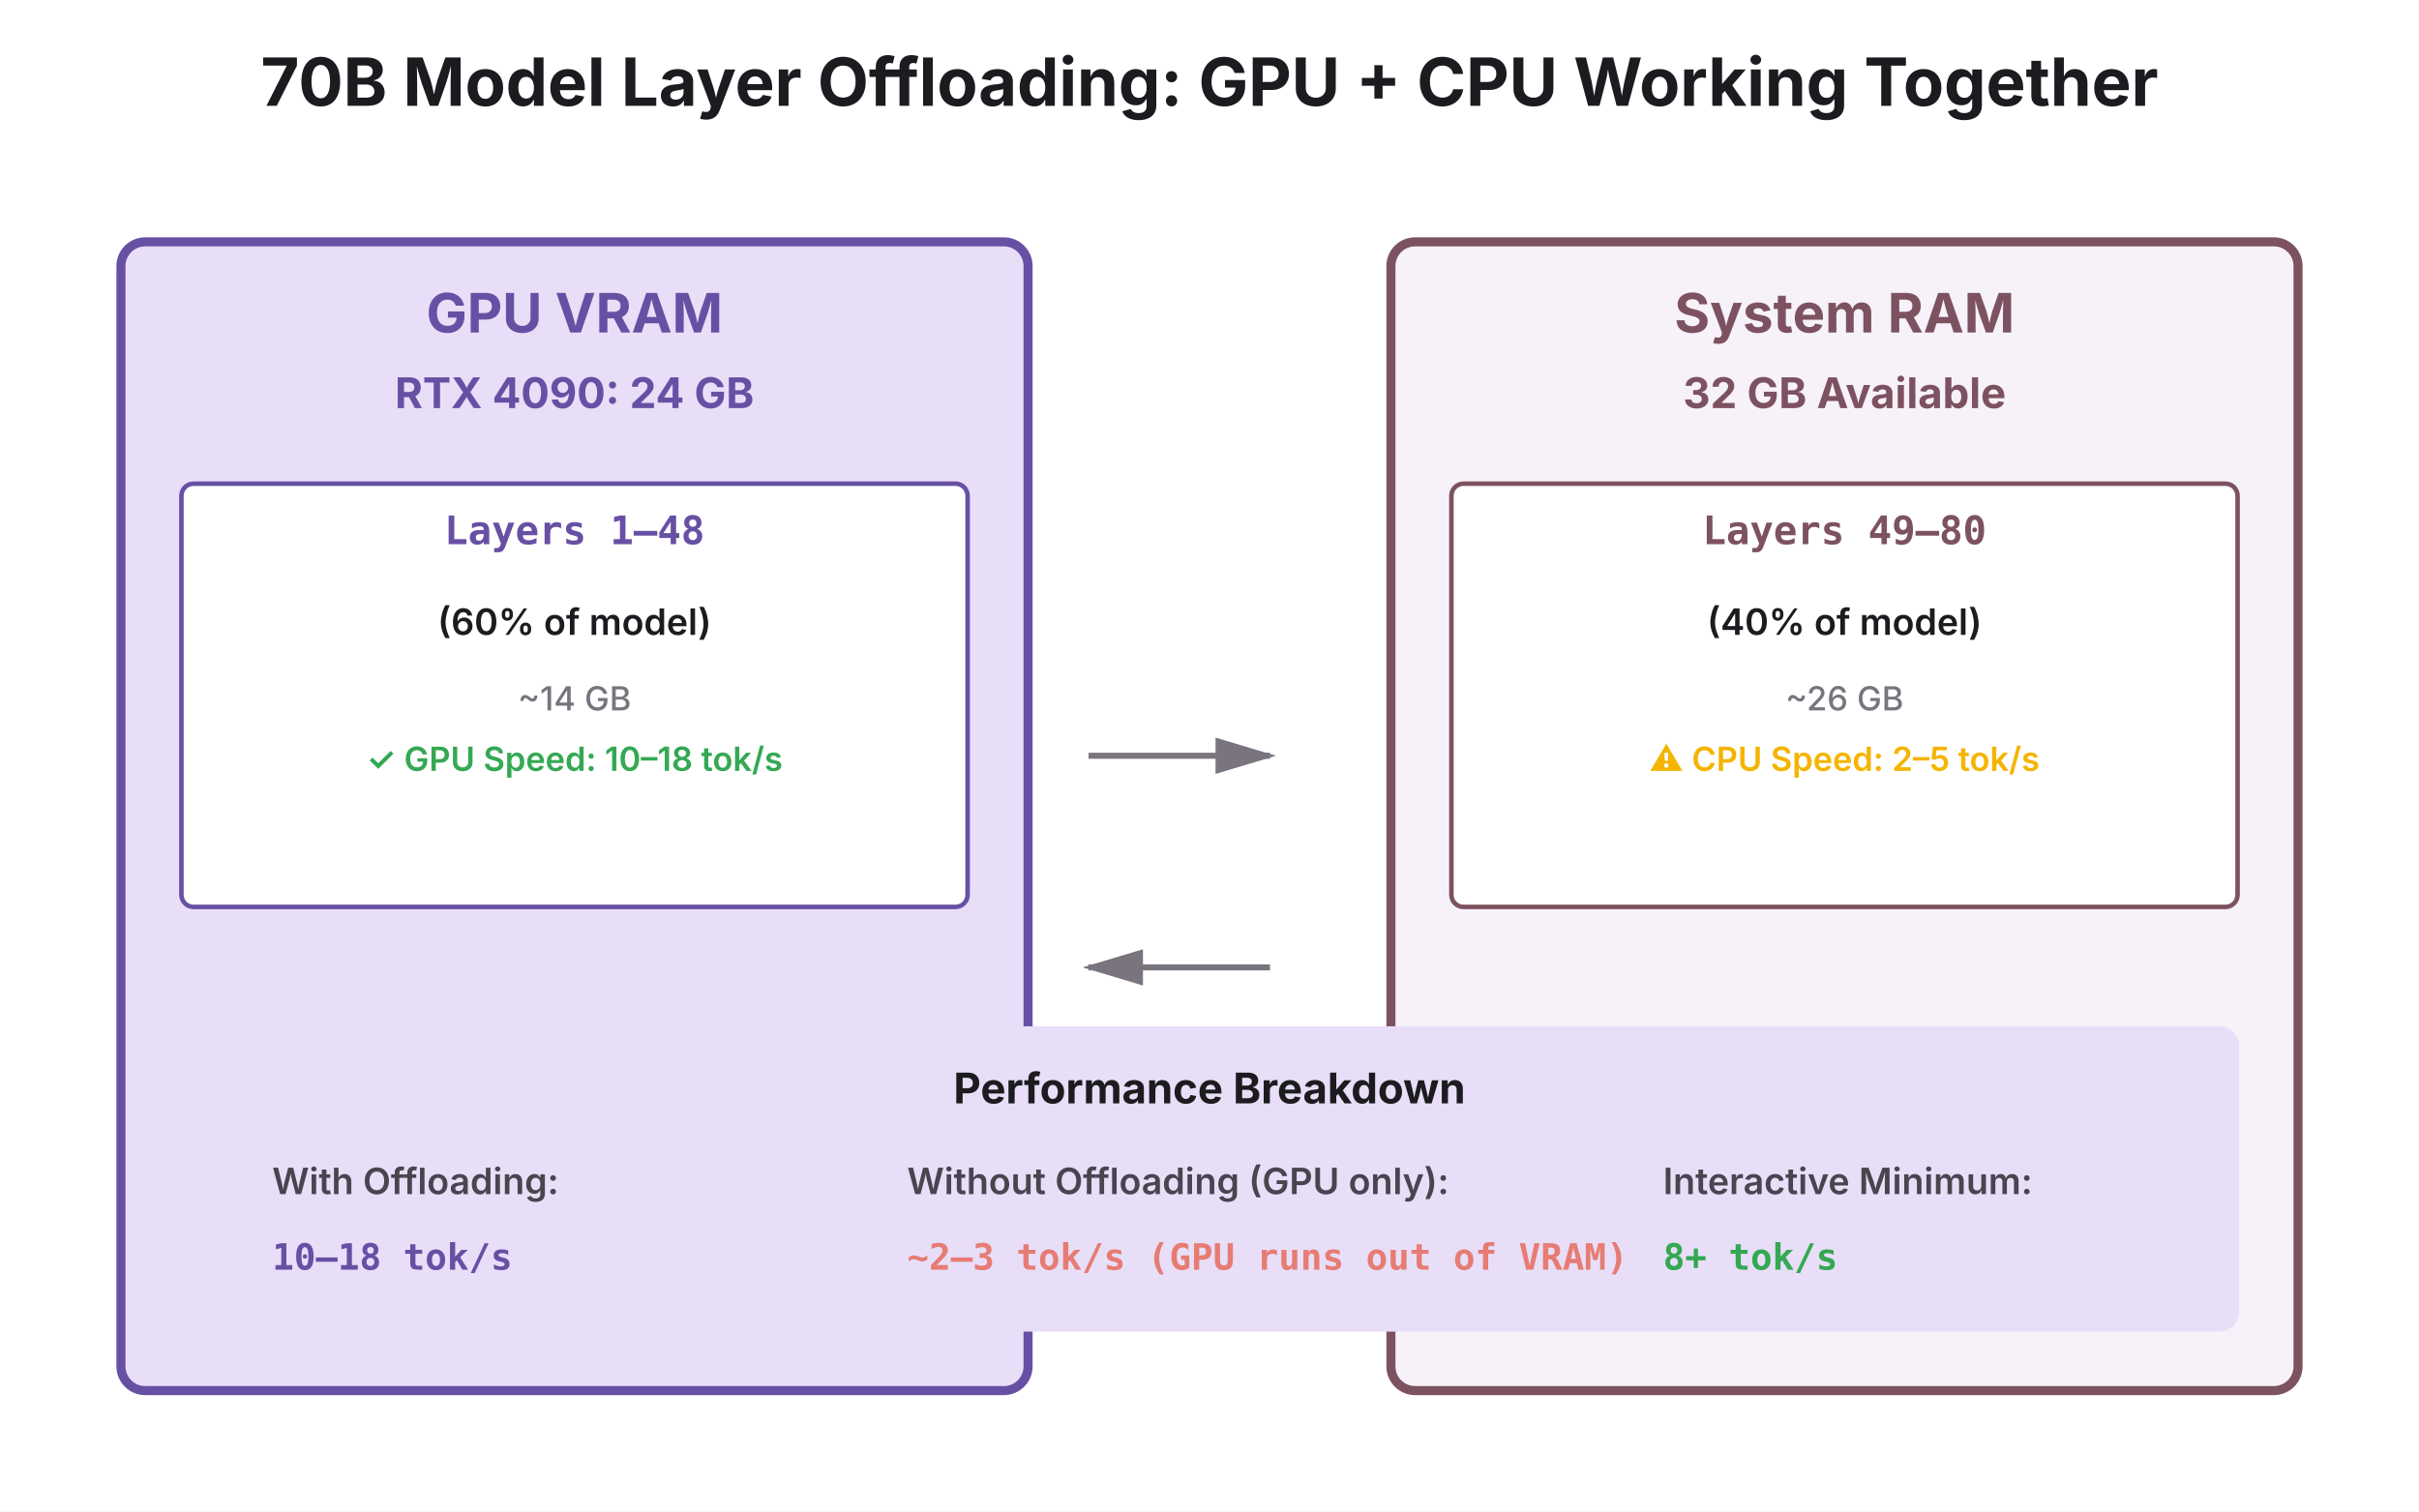
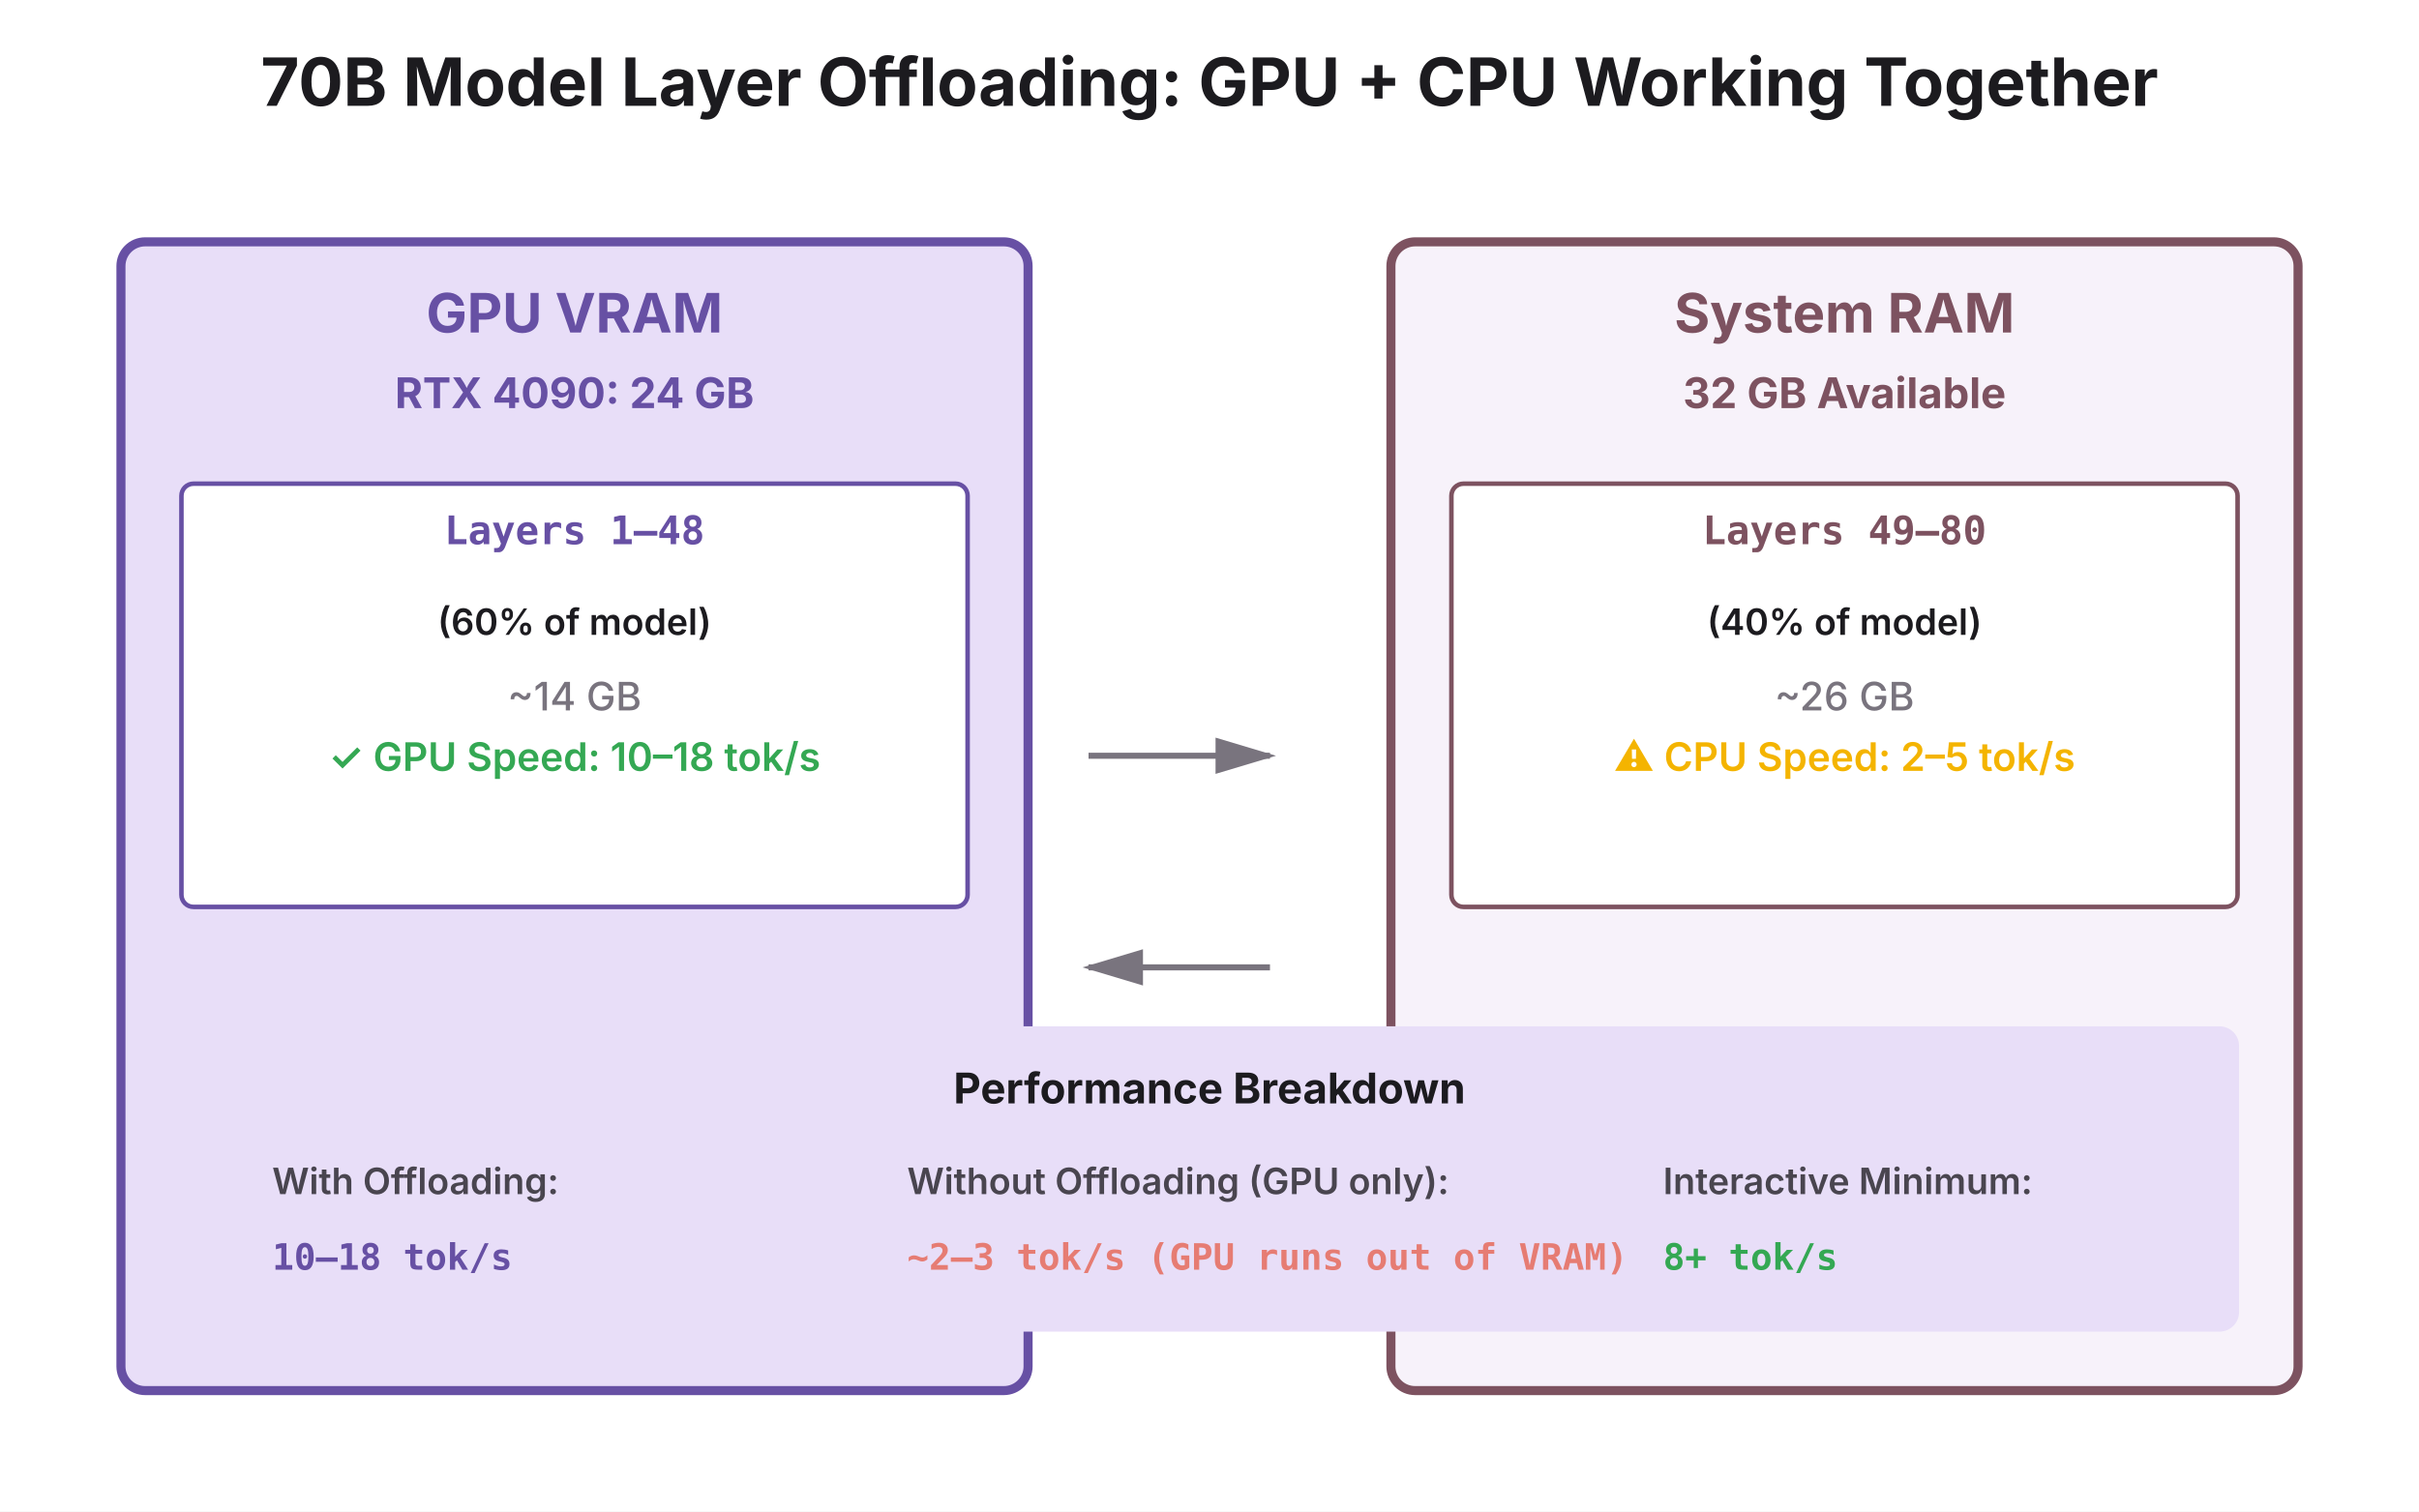
<svg xmlns="http://www.w3.org/2000/svg" viewBox="0 0 800 500">
  <rect width="800" height="500" fill="#FFFFFF" />
  <text x="400" y="35" font-family="system-ui, -apple-system, sans-serif" font-size="22" font-weight="700" fill="#1C1B1F" text-anchor="middle">
    70B Model Layer Offloading: GPU + CPU Working Together
  </text>
  <rect x="40" y="80" width="300" height="380" fill="#E8DEF8" stroke="#6750A4" stroke-width="3" rx="8" />
  <text x="190" y="110" font-family="system-ui, -apple-system, sans-serif" font-size="18" font-weight="700" fill="#6750A4" text-anchor="middle">
    GPU VRAM
  </text>
  <text x="190" y="135" font-family="system-ui, -apple-system, sans-serif" font-size="14" font-weight="700" fill="#6750A4" text-anchor="middle">
    RTX 4090: 24 GB
  </text>
  <rect x="60" y="160" width="260" height="140" fill="#FFFFFF" stroke="#6750A4" stroke-width="1.5" rx="4" />
  <text x="190" y="180" font-family="'SF Mono', 'Monaco', monospace" font-size="13" font-weight="700" fill="#6750A4" text-anchor="middle">
    Layers 1–48
  </text>
  <text x="190" y="210" font-family="system-ui, -apple-system, sans-serif" font-size="12" font-weight="600" fill="#1C1B1F" text-anchor="middle">
    (60% of model)
  </text>
-   <text x="190" y="235" font-family="system-ui, -apple-system, sans-serif" font-size="11" font-weight="500" fill="#79747E" text-anchor="middle">
+   <text x="190" y="235" font-family="system-ui, -apple-system, sans-serif" font-size="13" font-weight="500" fill="#79747E" text-anchor="middle">
    ~14 GB
  </text>
-   <text x="190" y="255" font-family="system-ui, -apple-system, sans-serif" font-size="11" font-weight="600" fill="#34A853" text-anchor="middle">
+   <text x="190" y="255" font-family="system-ui, -apple-system, sans-serif" font-size="13" font-weight="600" fill="#34A853" text-anchor="middle">
    ✓ GPU Speed: 10–18 tok/s
  </text>
  <defs>
    <marker id="arrowhead" markerWidth="10" markerHeight="10" refX="9" refY="3" orient="auto">
      <polygon points="0 0, 10 3, 0 6" fill="#79747E" />
    </marker>
  </defs>
  <line x1="360" y1="250" x2="420" y2="250" stroke="#79747E" stroke-width="2" marker-end="url(#arrowhead)" />
  <line x1="420" y1="320" x2="360" y2="320" stroke="#79747E" stroke-width="2" marker-end="url(#arrowhead)" />
  <rect x="460" y="80" width="300" height="380" fill="#F7F2FA" stroke="#7D5260" stroke-width="3" rx="8" />
  <text x="610" y="110" font-family="system-ui, -apple-system, sans-serif" font-size="18" font-weight="700" fill="#7D5260" text-anchor="middle">
    System RAM
  </text>
  <text x="610" y="135" font-family="system-ui, -apple-system, sans-serif" font-size="14" font-weight="700" fill="#7D5260" text-anchor="middle">
    32 GB Available
  </text>
  <rect x="480" y="160" width="260" height="140" fill="#FFFFFF" stroke="#7D5260" stroke-width="1.5" rx="4" />
  <text x="610" y="180" font-family="'SF Mono', 'Monaco', monospace" font-size="13" font-weight="700" fill="#7D5260" text-anchor="middle">
    Layers 49–80
  </text>
  <text x="610" y="210" font-family="system-ui, -apple-system, sans-serif" font-size="12" font-weight="600" fill="#1C1B1F" text-anchor="middle">
    (40% of model)
  </text>
-   <text x="610" y="235" font-family="system-ui, -apple-system, sans-serif" font-size="11" font-weight="500" fill="#79747E" text-anchor="middle">
+   <text x="610" y="235" font-family="system-ui, -apple-system, sans-serif" font-size="13" font-weight="500" fill="#79747E" text-anchor="middle">
    ~26 GB
  </text>
-   <text x="610" y="255" font-family="system-ui, -apple-system, sans-serif" font-size="11" font-weight="600" fill="#F4B400" text-anchor="middle">
+   <text x="610" y="255" font-family="system-ui, -apple-system, sans-serif" font-size="13" font-weight="600" fill="#F4B400" text-anchor="middle">
    ⚠ CPU Speed: 2–5 tok/s
  </text>
  <rect x="60" y="340" width="680" height="100" fill="#E8DEF8" stroke="#E8DEF8" stroke-width="1" rx="6" />
  <text x="400" y="365" font-family="system-ui, -apple-system, sans-serif" font-size="14" font-weight="700" fill="#1C1B1F" text-anchor="middle">
    Performance Breakdown
  </text>
  <text x="90" y="395" font-family="system-ui, -apple-system, sans-serif" font-size="12" font-weight="600" fill="#49454F">
    With Offloading:
  </text>
  <text x="90" y="420" font-family="'SF Mono', 'Monaco', monospace" font-size="12" font-weight="700" fill="#6750A4">
    10–18 tok/s
  </text>
  <text x="300" y="395" font-family="system-ui, -apple-system, sans-serif" font-size="12" font-weight="600" fill="#49454F">
    Without Offloading (GPU only):
  </text>
  <text x="300" y="420" font-family="'SF Mono', 'Monaco', monospace" font-size="12" font-weight="700" fill="#E67C73">
    ~2–3 tok/s (GPU runs out of VRAM)
  </text>
  <text x="550" y="395" font-family="system-ui, -apple-system, sans-serif" font-size="12" font-weight="600" fill="#49454F">
    Interactive Minimum:
  </text>
  <text x="550" y="420" font-family="'SF Mono', 'Monaco', monospace" font-size="12" font-weight="700" fill="#34A853">
    8+ tok/s
  </text>
</svg>
